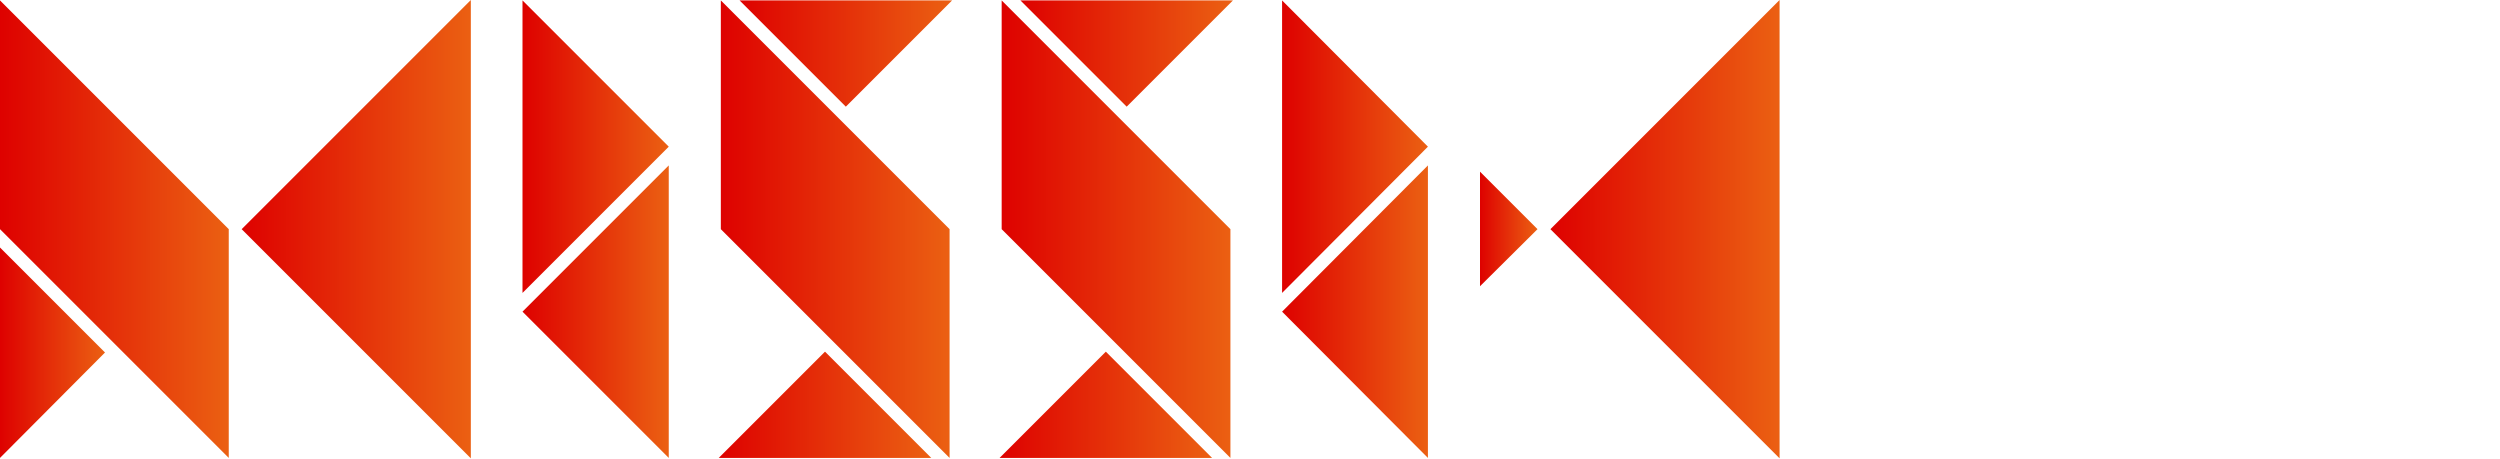
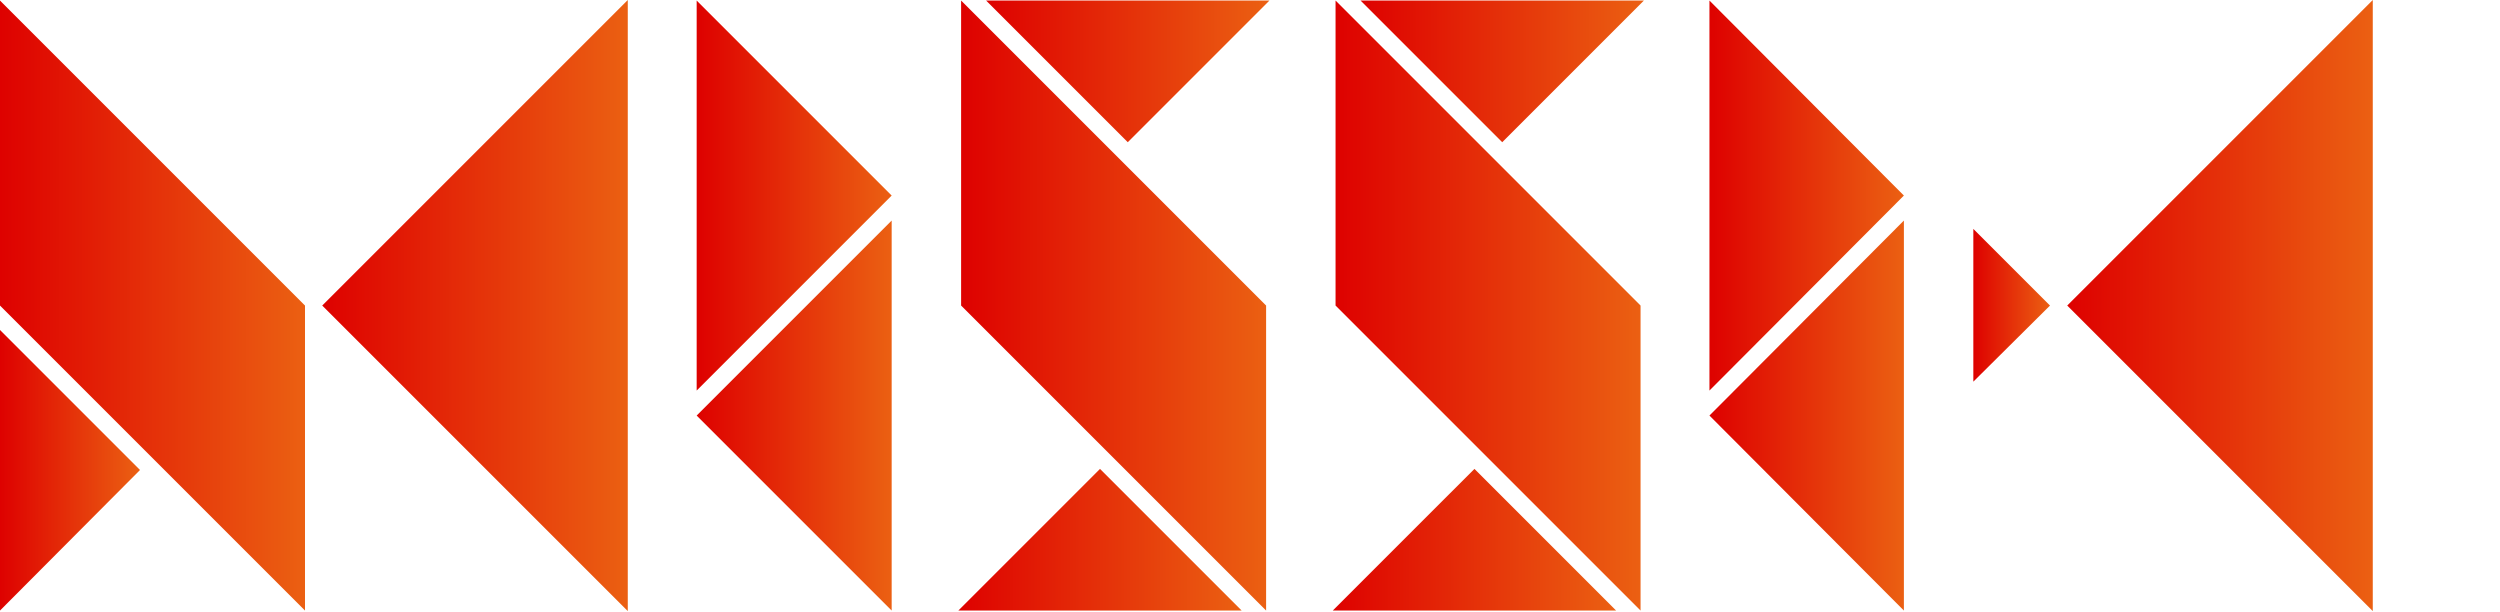
- <svg xmlns="http://www.w3.org/2000/svg" version="1.1" id="Calque_1" x="0px" y="0px" viewBox="0 0 600 110" xml:space="preserve">
+ <svg xmlns="http://www.w3.org/2000/svg" version="1.1" id="Calque_1" x="0px" y="0px" viewBox="0 0 450 110" xml:space="preserve">
  <style type="text/css">
		polygon { fill:url(#default-gradient) }
	</style>
  <g>
    <polygon points="0,109.9 25.2,84.6 0,59.4  " />
  </g>
  <g>
    <polygon points="0,0.1 0,55 0,55 54.9,109.9 54.9,55 54.9,55  " />
  </g>
  <g>
    <polygon points="58,55 113,110 113,0  " />
  </g>
  <g>
    <polygon points="125.4,70.3 160.5,35.2 125.4,0.1  " />
  </g>
  <g>
    <polygon points="125.4,74.8 160.5,109.9 160.5,39.7  " />
  </g>
  <g>
    <polygon points="172.5,109.9 223.5,109.9 198,84.4  " />
  </g>
  <g>
    <polygon points="173,0.1 173,55 173,55 227.9,109.9 227.9,55 227.9,55  " />
  </g>
  <g>
    <polygon points="177.5,0.1 203,25.6 228.5,0.1  " />
  </g>
  <g>
    <polygon points="239.9,109.9 290.9,109.9 265.4,84.4  " />
  </g>
  <g>
    <polygon points="240.4,0.1 240.4,55 240.4,55 295.3,109.9 295.3,55 295.3,55  " />
  </g>
  <g>
    <polygon points="244.9,0.1 270.4,25.6 295.9,0.1  " />
  </g>
  <g>
    <polygon points="307.7,70.3 342.7,35.2 307.7,0.1  " />
  </g>
  <g>
    <polygon points="307.7,74.8 342.7,109.9 342.7,39.7  " />
  </g>
  <g>
    <polygon points="355.2,68.7 369,55 355.2,41.2  " />
  </g>
  <g>
    <polygon points="372.1,55 427.1,110 427.1,0  " />
  </g>
  <defs>
    <linearGradient id="default-gradient">
      <stop offset="0%" stop-color="#de0100" class="linear-gradient-start" />
      <stop offset="100%" stop-color="#eb6012" class="linear-gradient-end" />
    </linearGradient>
  </defs>
</svg>
